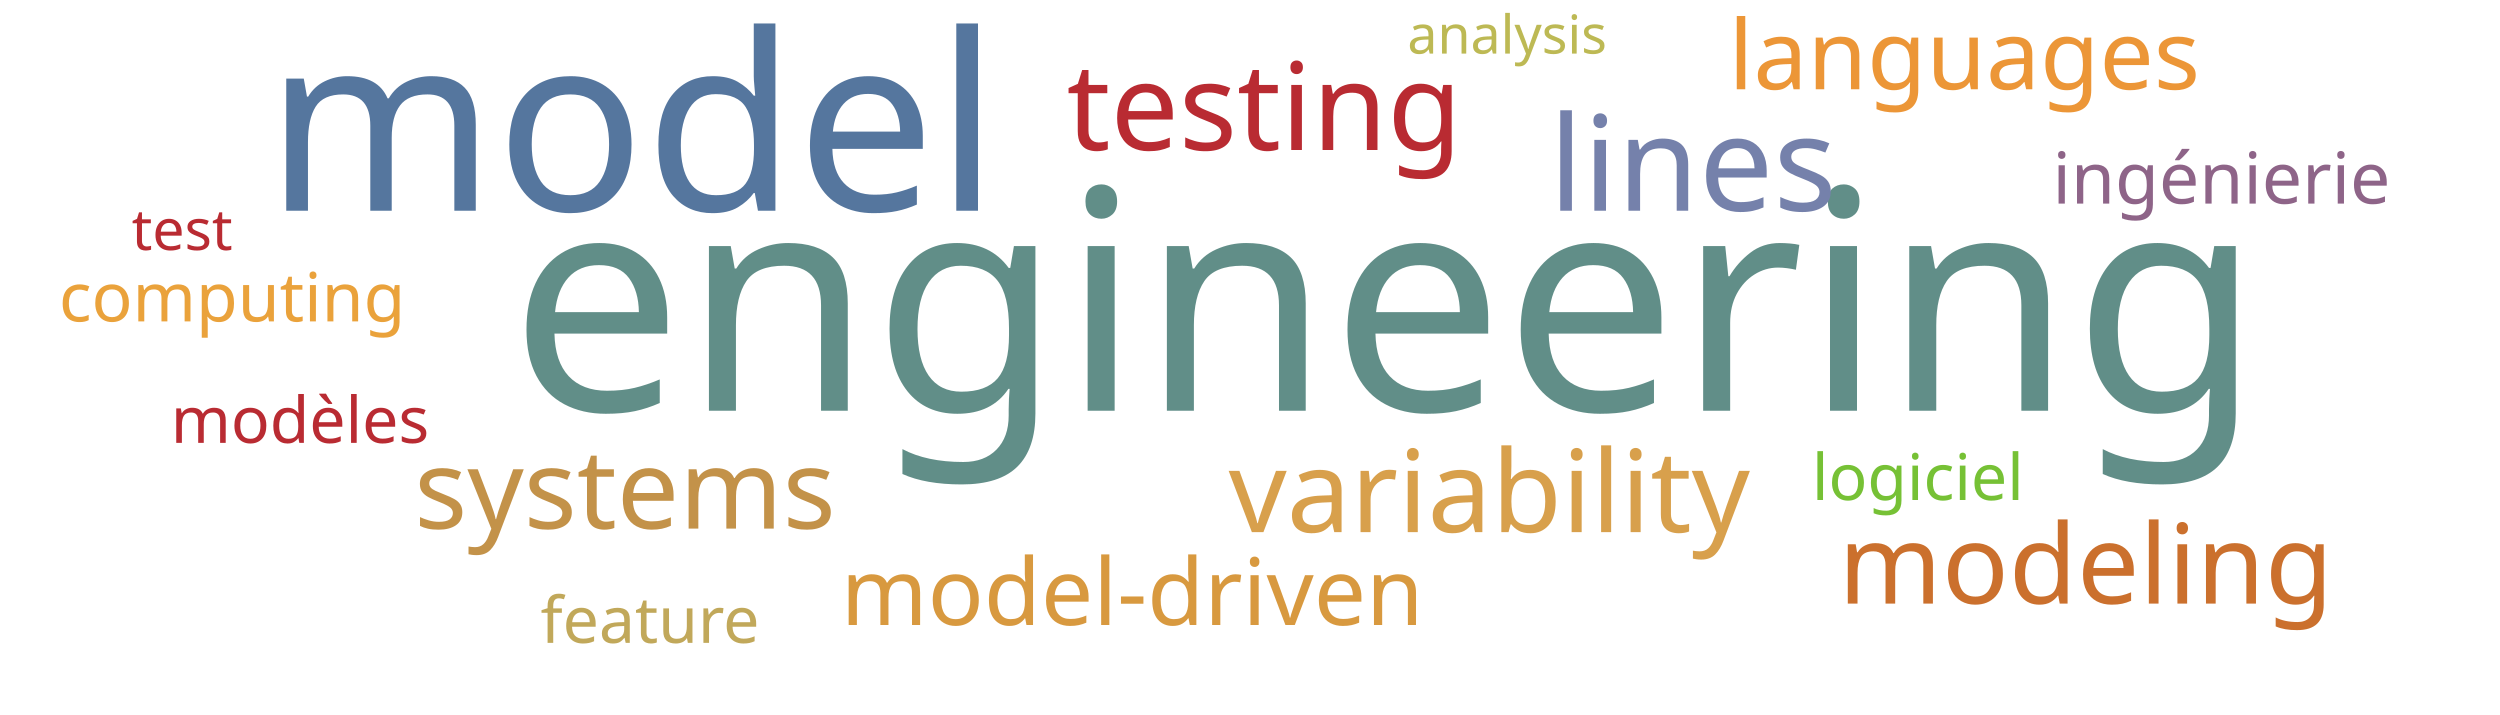
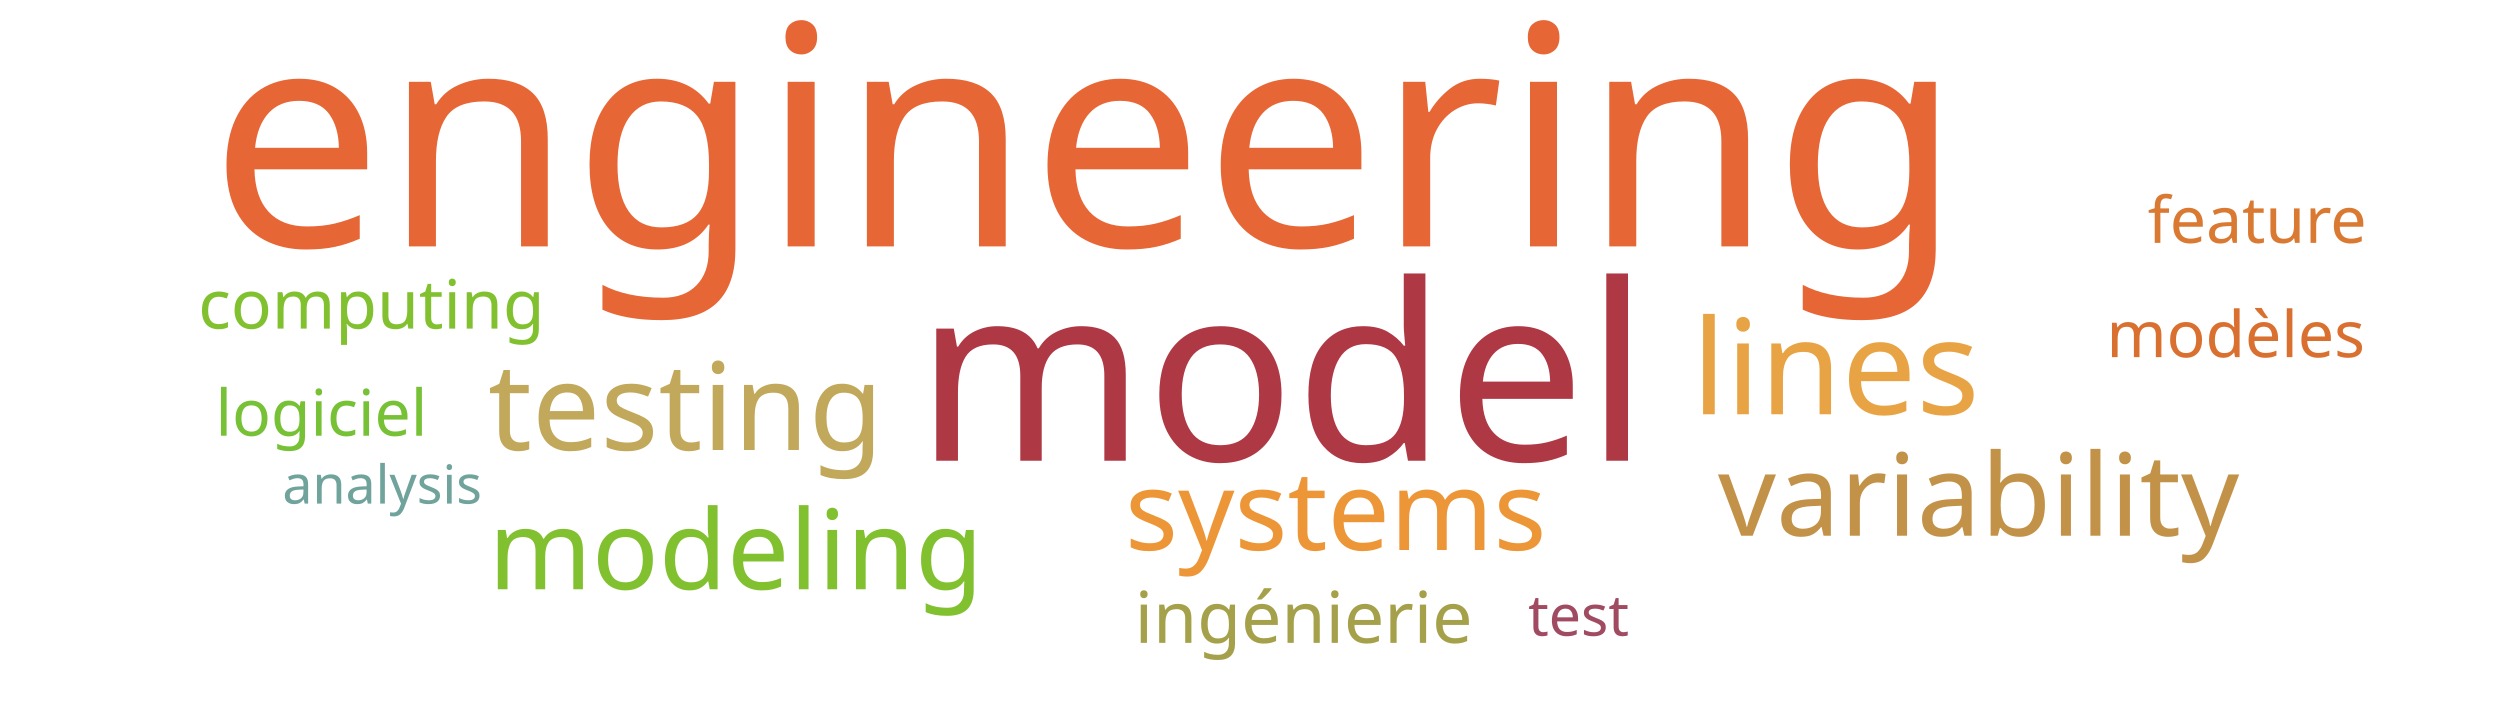
<svg xmlns="http://www.w3.org/2000/svg" width="700" height="200">
  <g transform="translate(350, 100)">
-     <text text-anchor="middle" style="font-family: Impact; font-size: 86px; fill: #618e88" transform="translate(38,15)rotate(0)">engineering</text>
-     <text text-anchor="middle" style="font-family: Impact; font-size: 69px; fill: #55769e" transform="translate(-173,-41)rotate(0)">model</text>
-     <text text-anchor="middle" style="font-family: Impact; font-size: 37px; fill: #7581ab" transform="translate(124,-41)rotate(0)">lines</text>
-     <text text-anchor="middle" style="font-family: Impact; font-size: 34px; fill: #b92b32" transform="translate(4,-58)rotate(0)">testing</text>
-     <text text-anchor="middle" style="font-family: Impact; font-size: 32px; fill: #d8a04c" transform="translate(67,49)rotate(0)">variability</text>
-     <text text-anchor="middle" style="font-family: Impact; font-size: 31px; fill: #c39249" transform="translate(-175,48)rotate(0)">systems</text>
-     <text text-anchor="middle" style="font-family: Impact; font-size: 31px; fill: #cb702d" transform="translate(234,69)rotate(0)">modeling</text>
-     <text text-anchor="middle" style="font-family: Impact; font-size: 27px; fill: #ec9637" transform="translate(200,-75)rotate(0)">languages</text>
-     <text text-anchor="middle" style="font-family: Impact; font-size: 26px; fill: #d8993f" transform="translate(-33,75)rotate(0)">model-driven</text>
-     <text text-anchor="middle" style="font-family: Impact; font-size: 20px; fill: #8e6488" transform="translate(272,-43)rotate(0)">ingénierie</text>
-     <text text-anchor="middle" style="font-family: Impact; font-size: 19px; fill: #eaa23b" transform="translate(-285,-10)rotate(0)">computing</text>
-     <text text-anchor="middle" style="font-family: Impact; font-size: 18px; fill: #b92b32" transform="translate(-266,24)rotate(0)">modèles</text>
-     <text text-anchor="middle" style="font-family: Impact; font-size: 18px; fill: #76c135" transform="translate(187,40)rotate(0)">logiciel</text>
-     <text text-anchor="middle" style="font-family: Impact; font-size: 18px; fill: #c1a85a" transform="translate(-168,80)rotate(0)">feature</text>
-     <text text-anchor="middle" style="font-family: Impact; font-size: 16px; fill: #b92b32" transform="translate(-299,-30)rotate(0)">test</text>
-     <text text-anchor="middle" style="font-family: Impact; font-size: 15px; fill: #bdb954" transform="translate(72,-85)rotate(0)">analysis</text>
+     <text text-anchor="middle" style="font-family: Impact; font-size: 86px; fill: #e76635" transform="translate(-46,-31)rotate(0)">engineering</text>
+     <text text-anchor="middle" style="font-family: Impact; font-size: 69px; fill: #af3845" transform="translate(9,29)rotate(0)">model</text>
+     <text text-anchor="middle" style="font-family: Impact; font-size: 37px; fill: #e8a444" transform="translate(164,16)rotate(0)">lines</text>
+     <text text-anchor="middle" style="font-family: Impact; font-size: 34px; fill: #c1a85a" transform="translate(-158,26)rotate(0)">testing</text>
+     <text text-anchor="middle" style="font-family: Impact; font-size: 32px; fill: #c39249" transform="translate(204,50)rotate(0)">variability</text>
+     <text text-anchor="middle" style="font-family: Impact; font-size: 31px; fill: #ec9637" transform="translate(24,54)rotate(0)">systems</text>
+     <text text-anchor="middle" style="font-family: Impact; font-size: 31px; fill: #81c130" transform="translate(-144,65)rotate(0)">modeling</text>
+     <text text-anchor="middle" style="font-family: Impact; font-size: 20px; fill: #a5a14a" transform="translate(15,80)rotate(0)">ingénierie</text>
+     <text text-anchor="middle" style="font-family: Impact; font-size: 19px; fill: #81c130" transform="translate(-246,-8)rotate(0)">computing</text>
+     <text text-anchor="middle" style="font-family: Impact; font-size: 18px; fill: #d9702f" transform="translate(276,0)rotate(0)">modèles</text>
+     <text text-anchor="middle" style="font-family: Impact; font-size: 18px; fill: #76c135" transform="translate(-260,22)rotate(0)">logiciel</text>
+     <text text-anchor="middle" style="font-family: Impact; font-size: 18px; fill: #da7931" transform="translate(282,-32)rotate(0)">feature</text>
+     <text text-anchor="middle" style="font-family: Impact; font-size: 16px; fill: #a04b62" transform="translate(92,78)rotate(0)">test</text>
+     <text text-anchor="middle" style="font-family: Impact; font-size: 15px; fill: #6fa39c" transform="translate(-243,41)rotate(0)">analysis</text>
  </g>
</svg>
